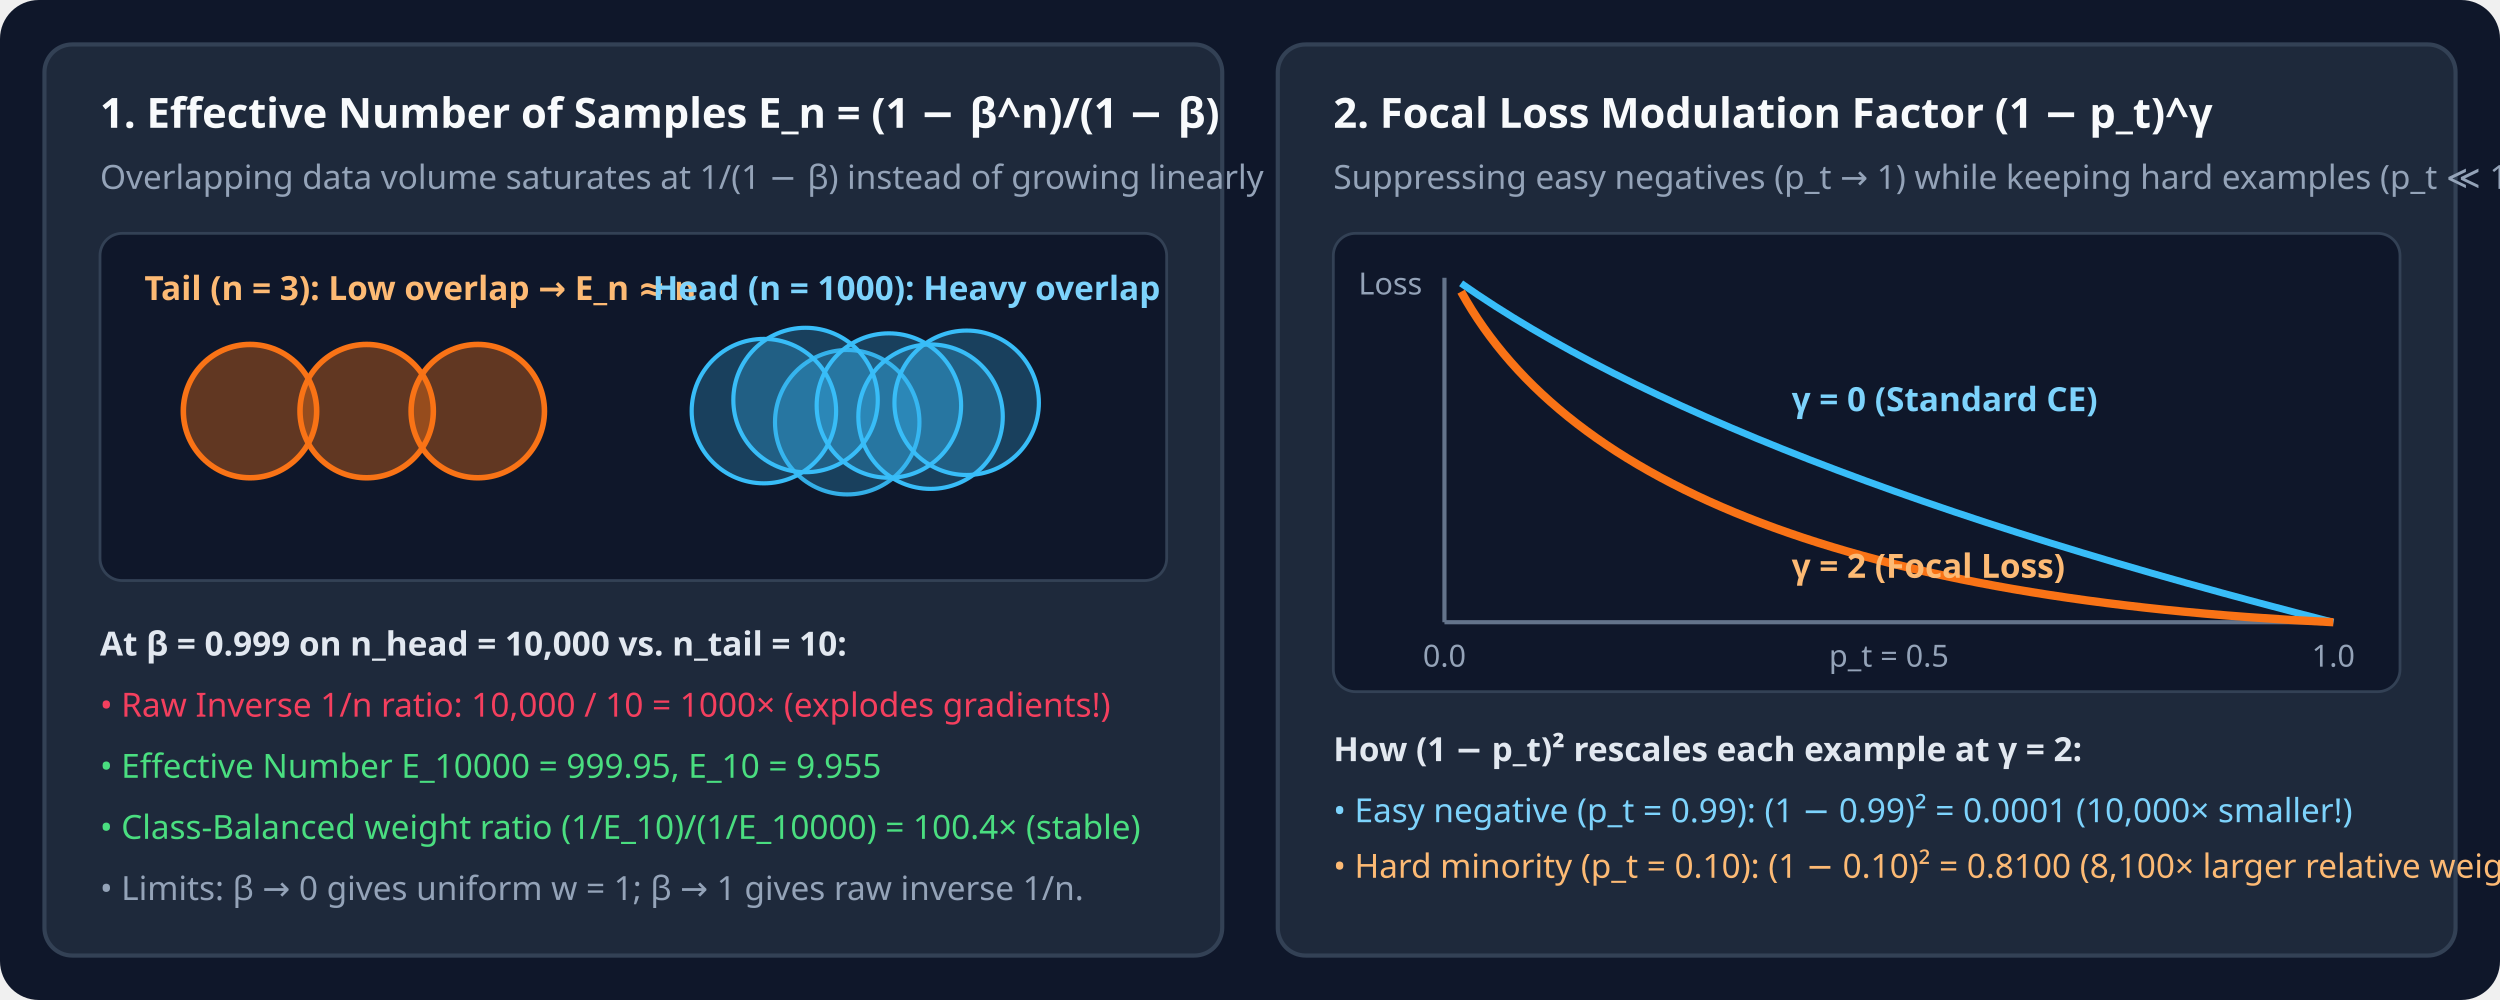
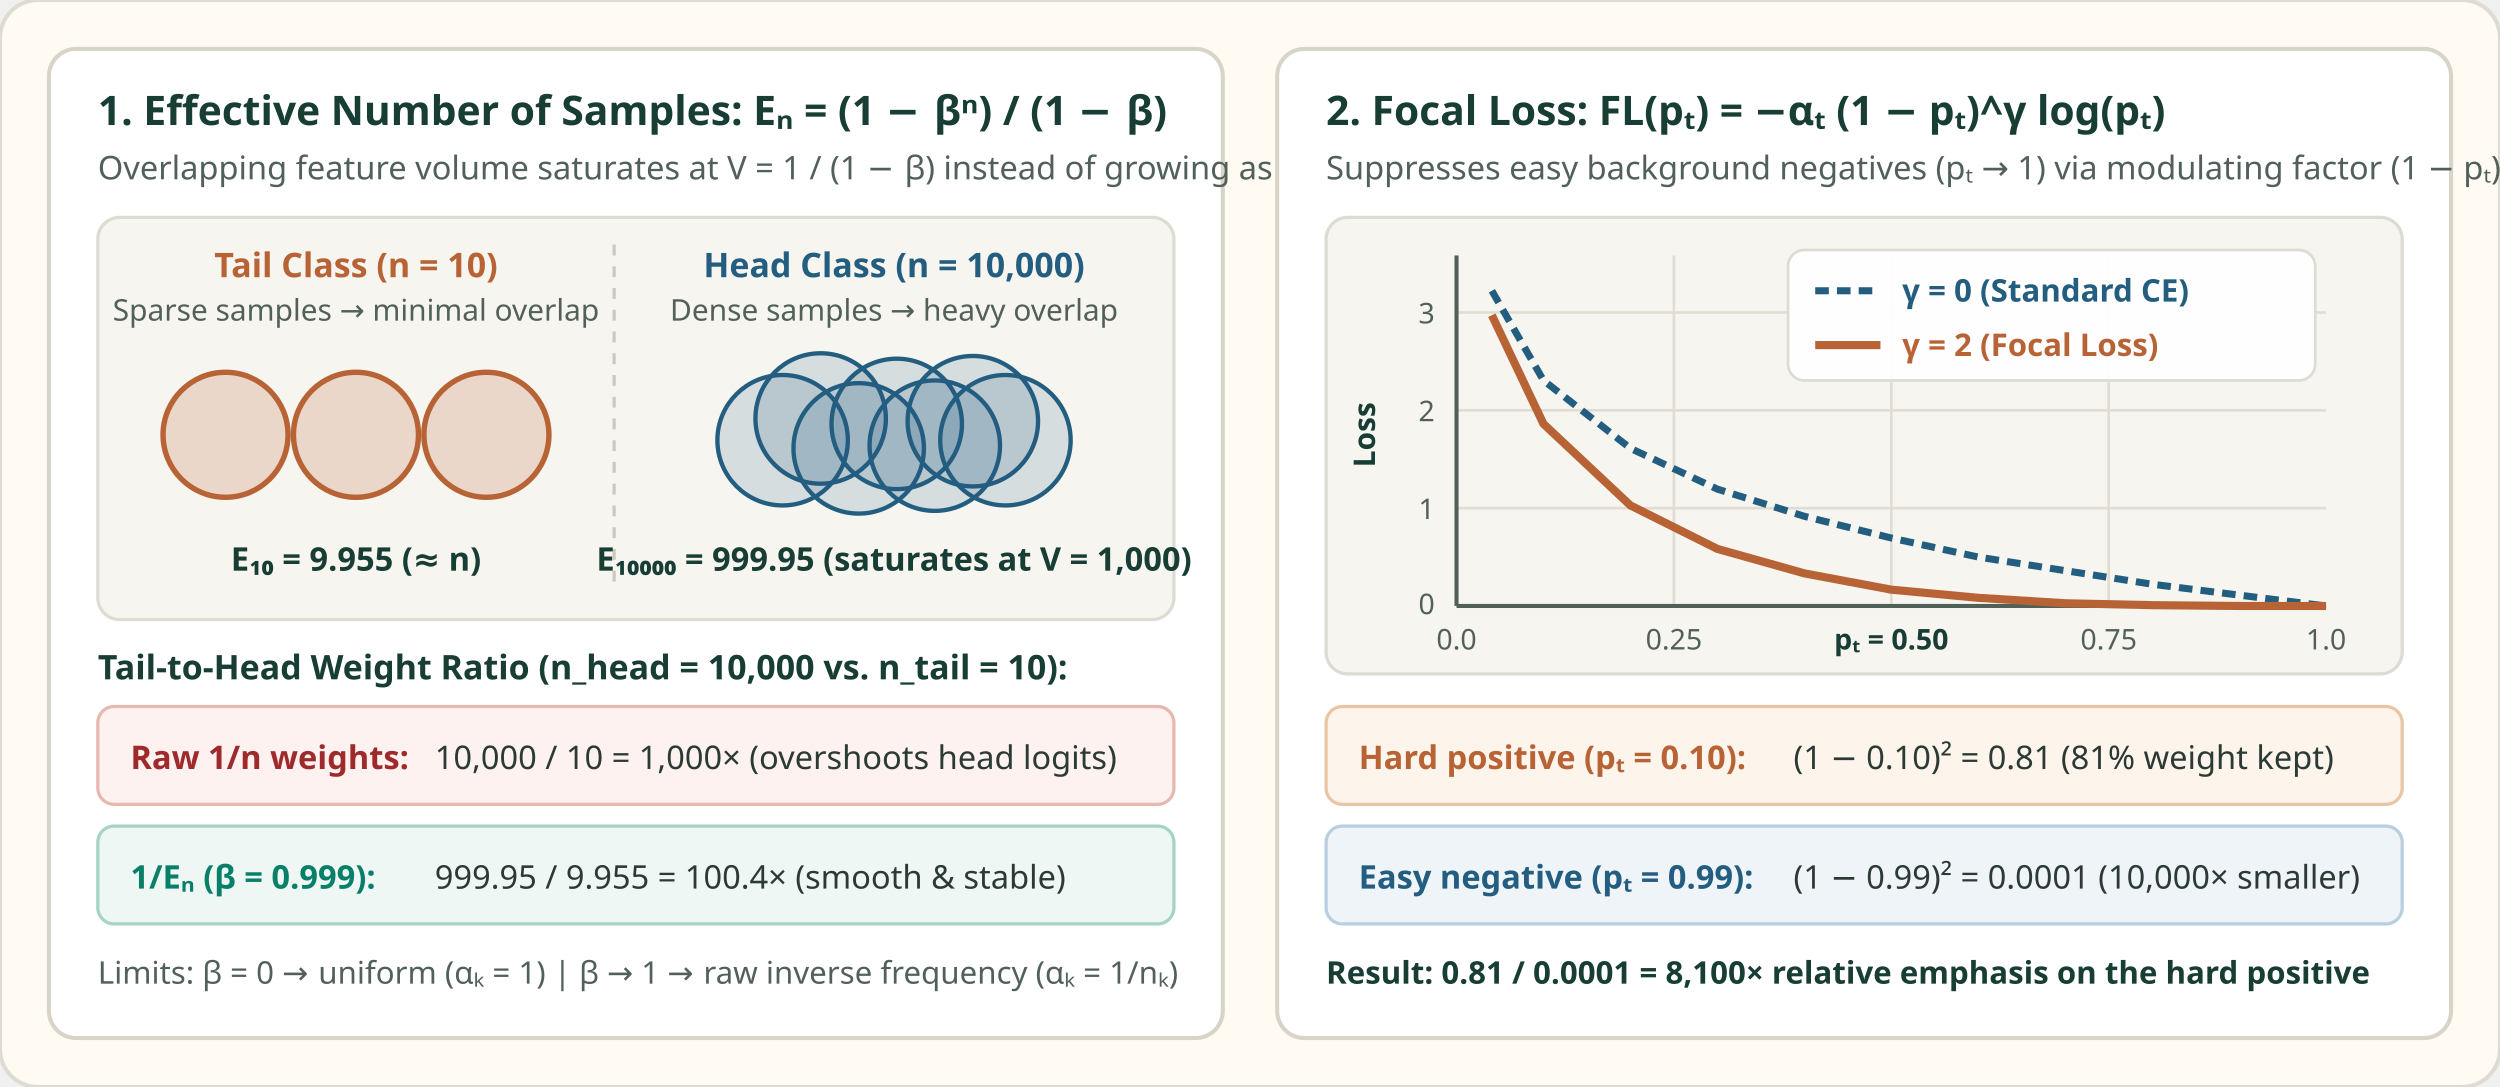
- <svg xmlns="http://www.w3.org/2000/svg" viewBox="0 0 900 360" width="900" height="360" font-family="Manrope, sans-serif">
-   <rect width="900" height="360" rx="14" fill="#0f172a" />
-   <rect x="16" y="16" width="424" height="328" rx="10" fill="#1e293b" stroke="#334155" stroke-width="1.5" />
-   <rect x="460" y="16" width="424" height="328" rx="10" fill="#1e293b" stroke="#334155" stroke-width="1.5" />
-   <text x="36" y="46" fill="#f8fafc" font-size="15" font-weight="700">1. Effective Number of Samples E_n = (1 − β^n)/(1 − β)</text>
-   <text x="36" y="68" fill="#94a3b8" font-size="12">Overlapping data volume saturates at 1/(1 − β) instead of growing linearly</text>
-   <rect x="36" y="84" width="384" height="125" rx="8" fill="#0f172a" stroke="#334155" />
-   <text x="52" y="108" fill="#fdba74" font-size="12" font-weight="700">Tail (n = 3): Low overlap → E_n ≈ n</text>
-   <circle cx="90" cy="148" r="24" fill="#f97316" fill-opacity="0.35" stroke="#f97316" stroke-width="2" />
-   <circle cx="132" cy="148" r="24" fill="#f97316" fill-opacity="0.35" stroke="#f97316" stroke-width="2" />
-   <circle cx="172" cy="148" r="24" fill="#f97316" fill-opacity="0.35" stroke="#f97316" stroke-width="2" />
-   <text x="235" y="108" fill="#7dd3fc" font-size="12" font-weight="700">Head (n = 1000): Heavy overlap</text>
-   <circle cx="275" cy="148" r="26" fill="#38bdf8" fill-opacity="0.25" stroke="#38bdf8" stroke-width="1.5" />
-   <circle cx="290" cy="144" r="26" fill="#38bdf8" fill-opacity="0.25" stroke="#38bdf8" stroke-width="1.5" />
-   <circle cx="305" cy="152" r="26" fill="#38bdf8" stroke-opacity="0.9" fill-opacity="0.25" stroke="#38bdf8" stroke-width="1.5" />
-   <circle cx="320" cy="146" r="26" fill="#38bdf8" fill-opacity="0.25" stroke="#38bdf8" stroke-width="1.5" />
-   <circle cx="335" cy="150" r="26" fill="#38bdf8" fill-opacity="0.25" stroke="#38bdf8" stroke-width="1.5" />
-   <circle cx="348" cy="145" r="26" fill="#38bdf8" fill-opacity="0.25" stroke="#38bdf8" stroke-width="1.5" />
-   <text x="36" y="236" fill="#e2e8f0" font-size="12" font-weight="600">At β = 0.999 on n_head = 10,000 vs. n_tail = 10:</text>
-   <text x="36" y="258" fill="#f43f5e" font-size="12">• Raw Inverse 1/n ratio: 10,000 / 10 = 1000× (explodes gradients!)</text>
-   <text x="36" y="280" fill="#4ade80" font-size="12">• Effective Number E_10000 = 999.95, E_10 = 9.955</text>
-   <text x="36" y="302" fill="#4ade80" font-size="12">• Class-Balanced weight ratio (1/E_10)/(1/E_10000) = 100.4× (stable)</text>
-   <text x="36" y="324" fill="#94a3b8" font-size="12">• Limits: β → 0 gives uniform w = 1; β → 1 gives raw inverse 1/n.</text>
-   <text x="480" y="46" fill="#f8fafc" font-size="15" font-weight="700">2. Focal Loss Modulation Factor (1 − p_t)^γ</text>
-   <text x="480" y="68" fill="#94a3b8" font-size="12">Suppressing easy negatives (p_t → 1) while keeping hard examples (p_t ≪ 1)</text>
-   <rect x="480" y="84" width="384" height="165" rx="8" fill="#0f172a" stroke="#334155" />
-   <line x1="520" y1="224" x2="840" y2="224" stroke="#64748b" stroke-width="1.5" />
-   <line x1="520" y1="100" x2="520" y2="224" stroke="#64748b" stroke-width="1.5" />
-   <text x="512" y="106" fill="#94a3b8" font-size="11" text-anchor="end">Loss</text>
-   <text x="520" y="240" fill="#94a3b8" font-size="11" text-anchor="middle">0.0</text>
-   <text x="680" y="240" fill="#94a3b8" font-size="11" text-anchor="middle">p_t = 0.5</text>
-   <text x="840" y="240" fill="#94a3b8" font-size="11" text-anchor="middle">1.0</text>
-   <path d="M 526 102 Q 620 168 840 224" fill="none" stroke="#38bdf8" stroke-width="2.5" />
-   <text x="645" y="148" fill="#7dd3fc" font-size="12" font-weight="700">γ = 0 (Standard CE)</text>
-   <path d="M 526 105 Q 585 212 840 224" fill="none" stroke="#f97316" stroke-width="3" />
-   <text x="645" y="208" fill="#fdba74" font-size="12" font-weight="700">γ = 2 (Focal Loss)</text>
-   <text x="480" y="274" fill="#e2e8f0" font-size="12" font-weight="600">How (1 − p_t)² rescales each example at γ = 2:</text>
-   <text x="480" y="296" fill="#7dd3fc" font-size="12">• Easy negative (p_t = 0.99): (1 − 0.99)² = 0.0001 (10,000× smaller!)</text>
-   <text x="480" y="316" fill="#fdba74" font-size="12">• Hard minority (p_t = 0.10): (1 − 0.10)² = 0.8100 (8,100× larger relative weight)</text>
+ <svg xmlns="http://www.w3.org/2000/svg" viewBox="0 0 920 400" width="920" height="400" role="img" aria-label="Left: Effective Number of Samples volume overlap diagram comparing tail class n=3 with head class n=10,000. Right: Exact plot of Standard Cross-Entropy versus Focal Loss (gamma=2) across predicted probability p_t.">
+   <rect width="920" height="400" rx="14" fill="#fffaf2" stroke="#dedbd2" stroke-width="1.5" />
+   <rect x="18" y="18" width="432" height="364" rx="10" fill="#ffffff" stroke="#d8d4c8" stroke-width="1.5" />
+   <text x="36" y="46" fill="#173d35" font-family="Manrope, system-ui, sans-serif" font-size="15" font-weight="800">1. Effective Number of Samples: Eₙ = (1 − βⁿ) / (1 − β)</text>
+   <text x="36" y="66" fill="#52605a" font-family="Manrope, system-ui, sans-serif" font-size="12">Overlapping feature volume saturates at V = 1 / (1 − β) instead of growing as n</text>
+   <rect x="36" y="80" width="396" height="148" rx="8" fill="#f7f5ef" stroke="#dedbd2" stroke-width="1.2" />
+   <line x1="226" y1="90" x2="226" y2="218" stroke="#cfc9bc" stroke-width="1.2" stroke-dasharray="4,4" />
+   <text x="131" y="102" text-anchor="middle" fill="#b76335" font-family="Manrope, system-ui, sans-serif" font-size="12.5" font-weight="800">Tail Class (n = 10)</text>
+   <text x="131" y="118" text-anchor="middle" fill="#52605a" font-family="Manrope, system-ui, sans-serif" font-size="11">Sparse samples → minimal overlap</text>
+   <circle cx="83" cy="160" r="23" fill="#b76335" fill-opacity="0.20" stroke="#b76335" stroke-width="2" />
+   <circle cx="131" cy="160" r="23" fill="#b76335" fill-opacity="0.20" stroke="#b76335" stroke-width="2" />
+   <circle cx="179" cy="160" r="23" fill="#b76335" fill-opacity="0.20" stroke="#b76335" stroke-width="2" />
+   <text x="131" y="210" text-anchor="middle" fill="#173d35" font-family="Manrope, system-ui, sans-serif" font-size="12" font-weight="700">E₁₀ = 9.955  (≈ n)</text>
+   <text x="329" y="102" text-anchor="middle" fill="#235d80" font-family="Manrope, system-ui, sans-serif" font-size="12.5" font-weight="800">Head Class (n = 10,000)</text>
+   <text x="329" y="118" text-anchor="middle" fill="#52605a" font-family="Manrope, system-ui, sans-serif" font-size="11">Dense samples → heavy overlap</text>
+   <circle cx="288" cy="162" r="24" fill="#235d80" fill-opacity="0.16" stroke="#235d80" stroke-width="1.6" />
+   <circle cx="302" cy="154" r="24" fill="#235d80" fill-opacity="0.16" stroke="#235d80" stroke-width="1.6" />
+   <circle cx="316" cy="165" r="24" fill="#235d80" fill-opacity="0.16" stroke="#235d80" stroke-width="1.6" />
+   <circle cx="330" cy="156" r="24" fill="#235d80" fill-opacity="0.16" stroke="#235d80" stroke-width="1.6" />
+   <circle cx="344" cy="164" r="24" fill="#235d80" fill-opacity="0.16" stroke="#235d80" stroke-width="1.6" />
+   <circle cx="358" cy="155" r="24" fill="#235d80" fill-opacity="0.16" stroke="#235d80" stroke-width="1.6" />
+   <circle cx="370" cy="162" r="24" fill="#235d80" fill-opacity="0.16" stroke="#235d80" stroke-width="1.6" />
+   <text x="329" y="210" text-anchor="middle" fill="#173d35" font-family="Manrope, system-ui, sans-serif" font-size="12" font-weight="700">E₁₀₀₀₀ = 999.95  (saturates at V = 1,000)</text>
+   <text x="36" y="250" fill="#173d35" font-family="Manrope, system-ui, sans-serif" font-size="12.5" font-weight="700">Tail-to-Head Weight Ratio (n_head = 10,000 vs. n_tail = 10):</text>
+   <rect x="36" y="260" width="396" height="36" rx="6" fill="#fdf2ef" stroke="#e6b8af" stroke-width="1.2" />
+   <text x="48" y="283" fill="#9e2a2b" font-family="Manrope, system-ui, sans-serif" font-size="12" font-weight="800">Raw 1/n weights:</text>
+   <text x="160" y="283" fill="#2c3a35" font-family="Manrope, system-ui, sans-serif" font-size="12">10,000 / 10 = 1,000×  (overshoots head logits)</text>
+   <rect x="36" y="304" width="396" height="36" rx="6" fill="#eef7f3" stroke="#a6d4c2" stroke-width="1.2" />
+   <text x="48" y="327" fill="#087f68" font-family="Manrope, system-ui, sans-serif" font-size="12" font-weight="800">1/Eₙ (β = 0.999):</text>
+   <text x="160" y="327" fill="#2c3a35" font-family="Manrope, system-ui, sans-serif" font-size="12">999.95 / 9.955 = 100.4×  (smooth &amp; stable)</text>
+   <text x="36" y="362" fill="#52605a" font-family="Manrope, system-ui, sans-serif" font-size="11.5">Limits:  β = 0 → uniform (αₖ = 1)   |   β → 1 → raw inverse frequency (αₖ = 1/nₖ)</text>
+   <rect x="470" y="18" width="432" height="364" rx="10" fill="#ffffff" stroke="#d8d4c8" stroke-width="1.5" />
+   <text x="488" y="46" fill="#173d35" font-family="Manrope, system-ui, sans-serif" font-size="15" font-weight="800">2. Focal Loss: FL(pₜ) = −αₜ (1 − pₜ)^γ log(pₜ)</text>
+   <text x="488" y="66" fill="#52605a" font-family="Manrope, system-ui, sans-serif" font-size="12">Suppresses easy background negatives (pₜ → 1) via modulating factor (1 − pₜ)^γ</text>
+   <rect x="488" y="80" width="396" height="168" rx="8" fill="#f7f5ef" stroke="#dedbd2" stroke-width="1.2" />
+   <g stroke="#e2ddd2" stroke-width="1">
+     <line x1="536" y1="115" x2="856" y2="115" />
+     <line x1="536" y1="151" x2="856" y2="151" />
+     <line x1="536" y1="187" x2="856" y2="187" />
+     <line x1="616" y1="94" x2="616" y2="223" />
+     <line x1="696" y1="94" x2="696" y2="223" />
+     <line x1="776" y1="94" x2="776" y2="223" />
+   </g>
+   <line x1="536" y1="94" x2="536" y2="223" stroke="#52605a" stroke-width="1.5" />
+   <line x1="536" y1="223" x2="856" y2="223" stroke="#52605a" stroke-width="1.5" />
+   <text x="528" y="119" text-anchor="end" fill="#52605a" font-family="Manrope, system-ui, sans-serif" font-size="10.5">3</text>
+   <text x="528" y="155" text-anchor="end" fill="#52605a" font-family="Manrope, system-ui, sans-serif" font-size="10.5">2</text>
+   <text x="528" y="191" text-anchor="end" fill="#52605a" font-family="Manrope, system-ui, sans-serif" font-size="10.5">1</text>
+   <text x="528" y="226" text-anchor="end" fill="#52605a" font-family="Manrope, system-ui, sans-serif" font-size="10.5">0</text>
+   <text x="506" y="160" text-anchor="middle" transform="rotate(-90 506 160)" fill="#173d35" font-family="Manrope, system-ui, sans-serif" font-size="11" font-weight="700">Loss</text>
+   <text x="536" y="239" text-anchor="middle" fill="#52605a" font-family="Manrope, system-ui, sans-serif" font-size="10.5">0.0</text>
+   <text x="616" y="239" text-anchor="middle" fill="#52605a" font-family="Manrope, system-ui, sans-serif" font-size="10.5">0.25</text>
+   <text x="696" y="239" text-anchor="middle" fill="#173d35" font-family="Manrope, system-ui, sans-serif" font-size="10.5" font-weight="700">pₜ = 0.50</text>
+   <text x="776" y="239" text-anchor="middle" fill="#52605a" font-family="Manrope, system-ui, sans-serif" font-size="10.5">0.75</text>
+   <text x="856" y="239" text-anchor="middle" fill="#52605a" font-family="Manrope, system-ui, sans-serif" font-size="10.5">1.0</text>
+   <path d="M 549 107 L 568 140 L 600 165 L 632 180 L 664 190 L 696 198 L 728 205 L 760 210 L 792 215 L 824 219 L 856 223" fill="none" stroke="#235d80" stroke-width="2.6" stroke-dasharray="5,3" />
+   <path d="M 549 116 L 568 156 L 600 186 L 632 202 L 664 211 L 696 217 L 728 220 L 760 222 L 792 222.7 L 824 223 L 856 223" fill="none" stroke="#b76335" stroke-width="3" />
+   <rect x="658" y="92" width="194" height="48" rx="6" fill="#ffffff" fill-opacity="0.94" stroke="#dedbd2" stroke-width="1" />
+   <line x1="668" y1="107" x2="692" y2="107" stroke="#235d80" stroke-width="2.6" stroke-dasharray="5,3" />
+   <text x="700" y="111" fill="#235d80" font-family="Manrope, system-ui, sans-serif" font-size="11.5" font-weight="700">γ = 0  (Standard CE)</text>
+   <line x1="668" y1="127" x2="692" y2="127" stroke="#b76335" stroke-width="3" />
+   <text x="700" y="131" fill="#b76335" font-family="Manrope, system-ui, sans-serif" font-size="11.5" font-weight="700">γ = 2  (Focal Loss)</text>
+   <rect x="488" y="260" width="396" height="36" rx="6" fill="#fdf4eb" stroke="#e8c5a5" stroke-width="1.2" />
+   <text x="500" y="283" fill="#b76335" font-family="Manrope, system-ui, sans-serif" font-size="12" font-weight="800">Hard positive (pₜ = 0.10):</text>
+   <text x="660" y="283" fill="#2c3a35" font-family="Manrope, system-ui, sans-serif" font-size="12">(1 − 0.10)² = 0.81  (81% weight kept)</text>
+   <rect x="488" y="304" width="396" height="36" rx="6" fill="#eef4f8" stroke="#b8cfe0" stroke-width="1.2" />
+   <text x="500" y="327" fill="#235d80" font-family="Manrope, system-ui, sans-serif" font-size="12" font-weight="800">Easy negative (pₜ = 0.99):</text>
+   <text x="660" y="327" fill="#2c3a35" font-family="Manrope, system-ui, sans-serif" font-size="12">(1 − 0.99)² = 0.0001  (10,000× smaller)</text>
+   <text x="488" y="362" fill="#173d35" font-family="Manrope, system-ui, sans-serif" font-size="11.5" font-weight="700">Result: 0.81 / 0.0001 = 8,100× relative emphasis on the hard positive</text>
</svg>
